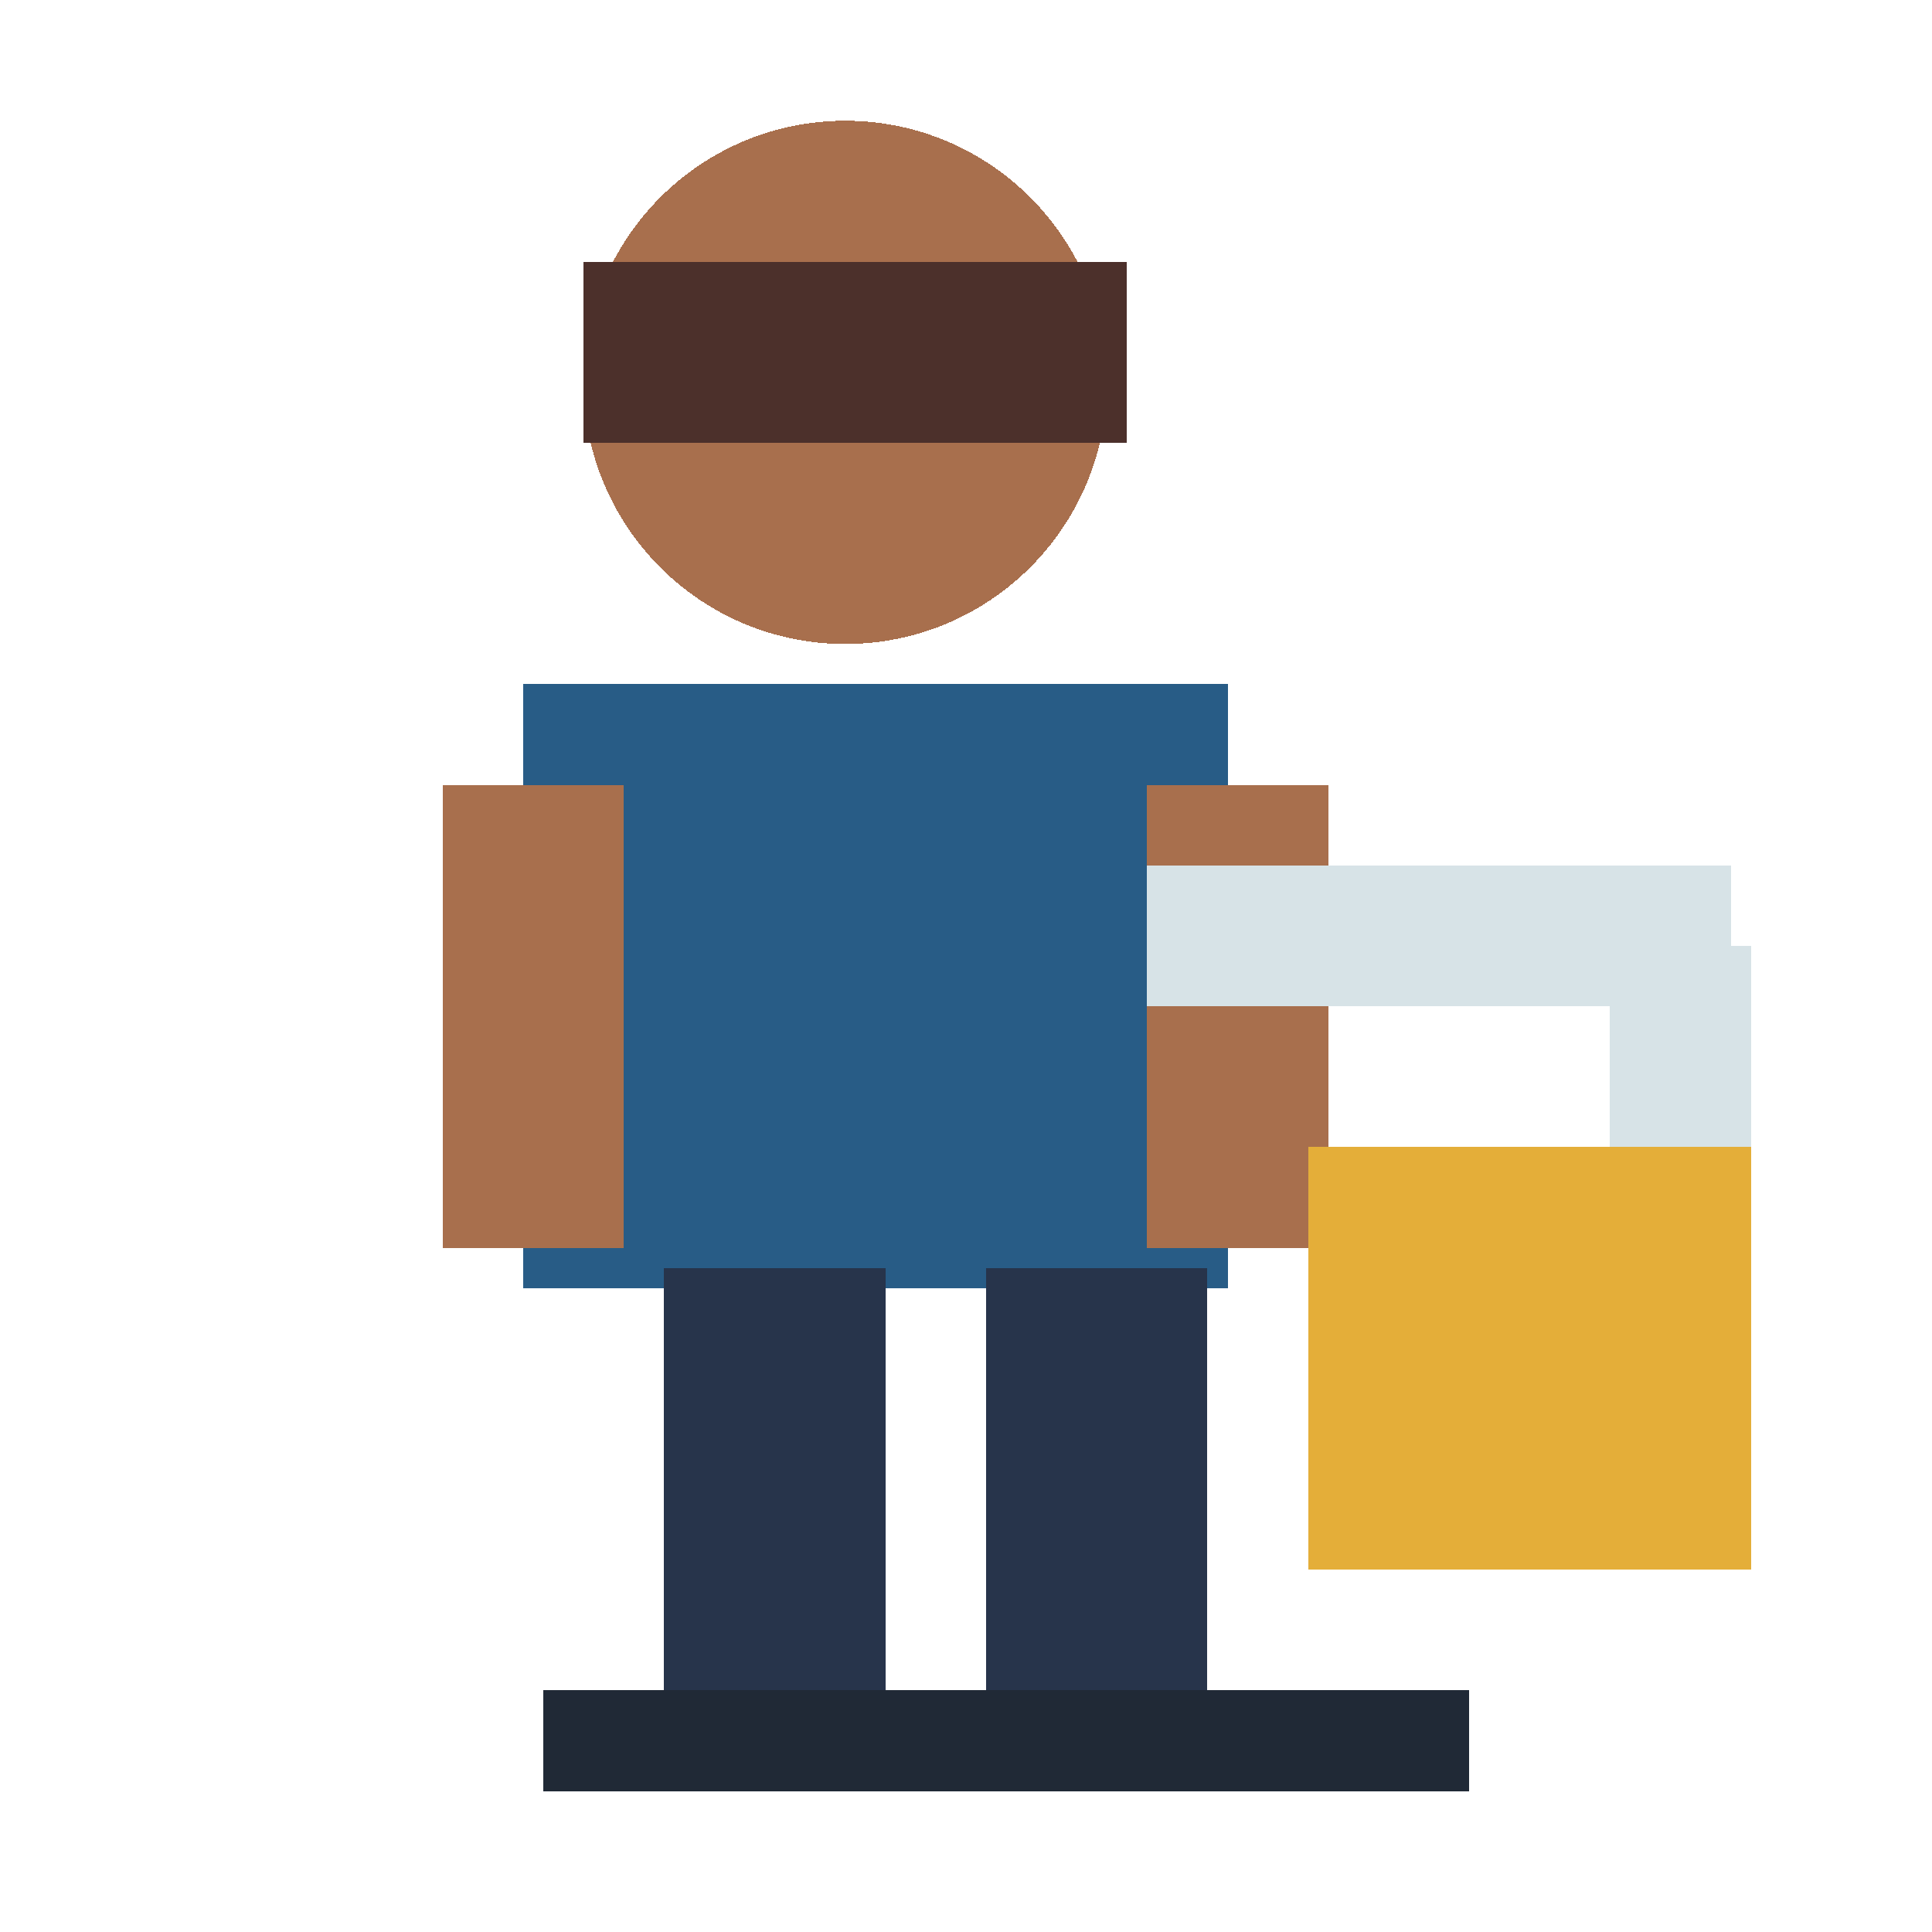
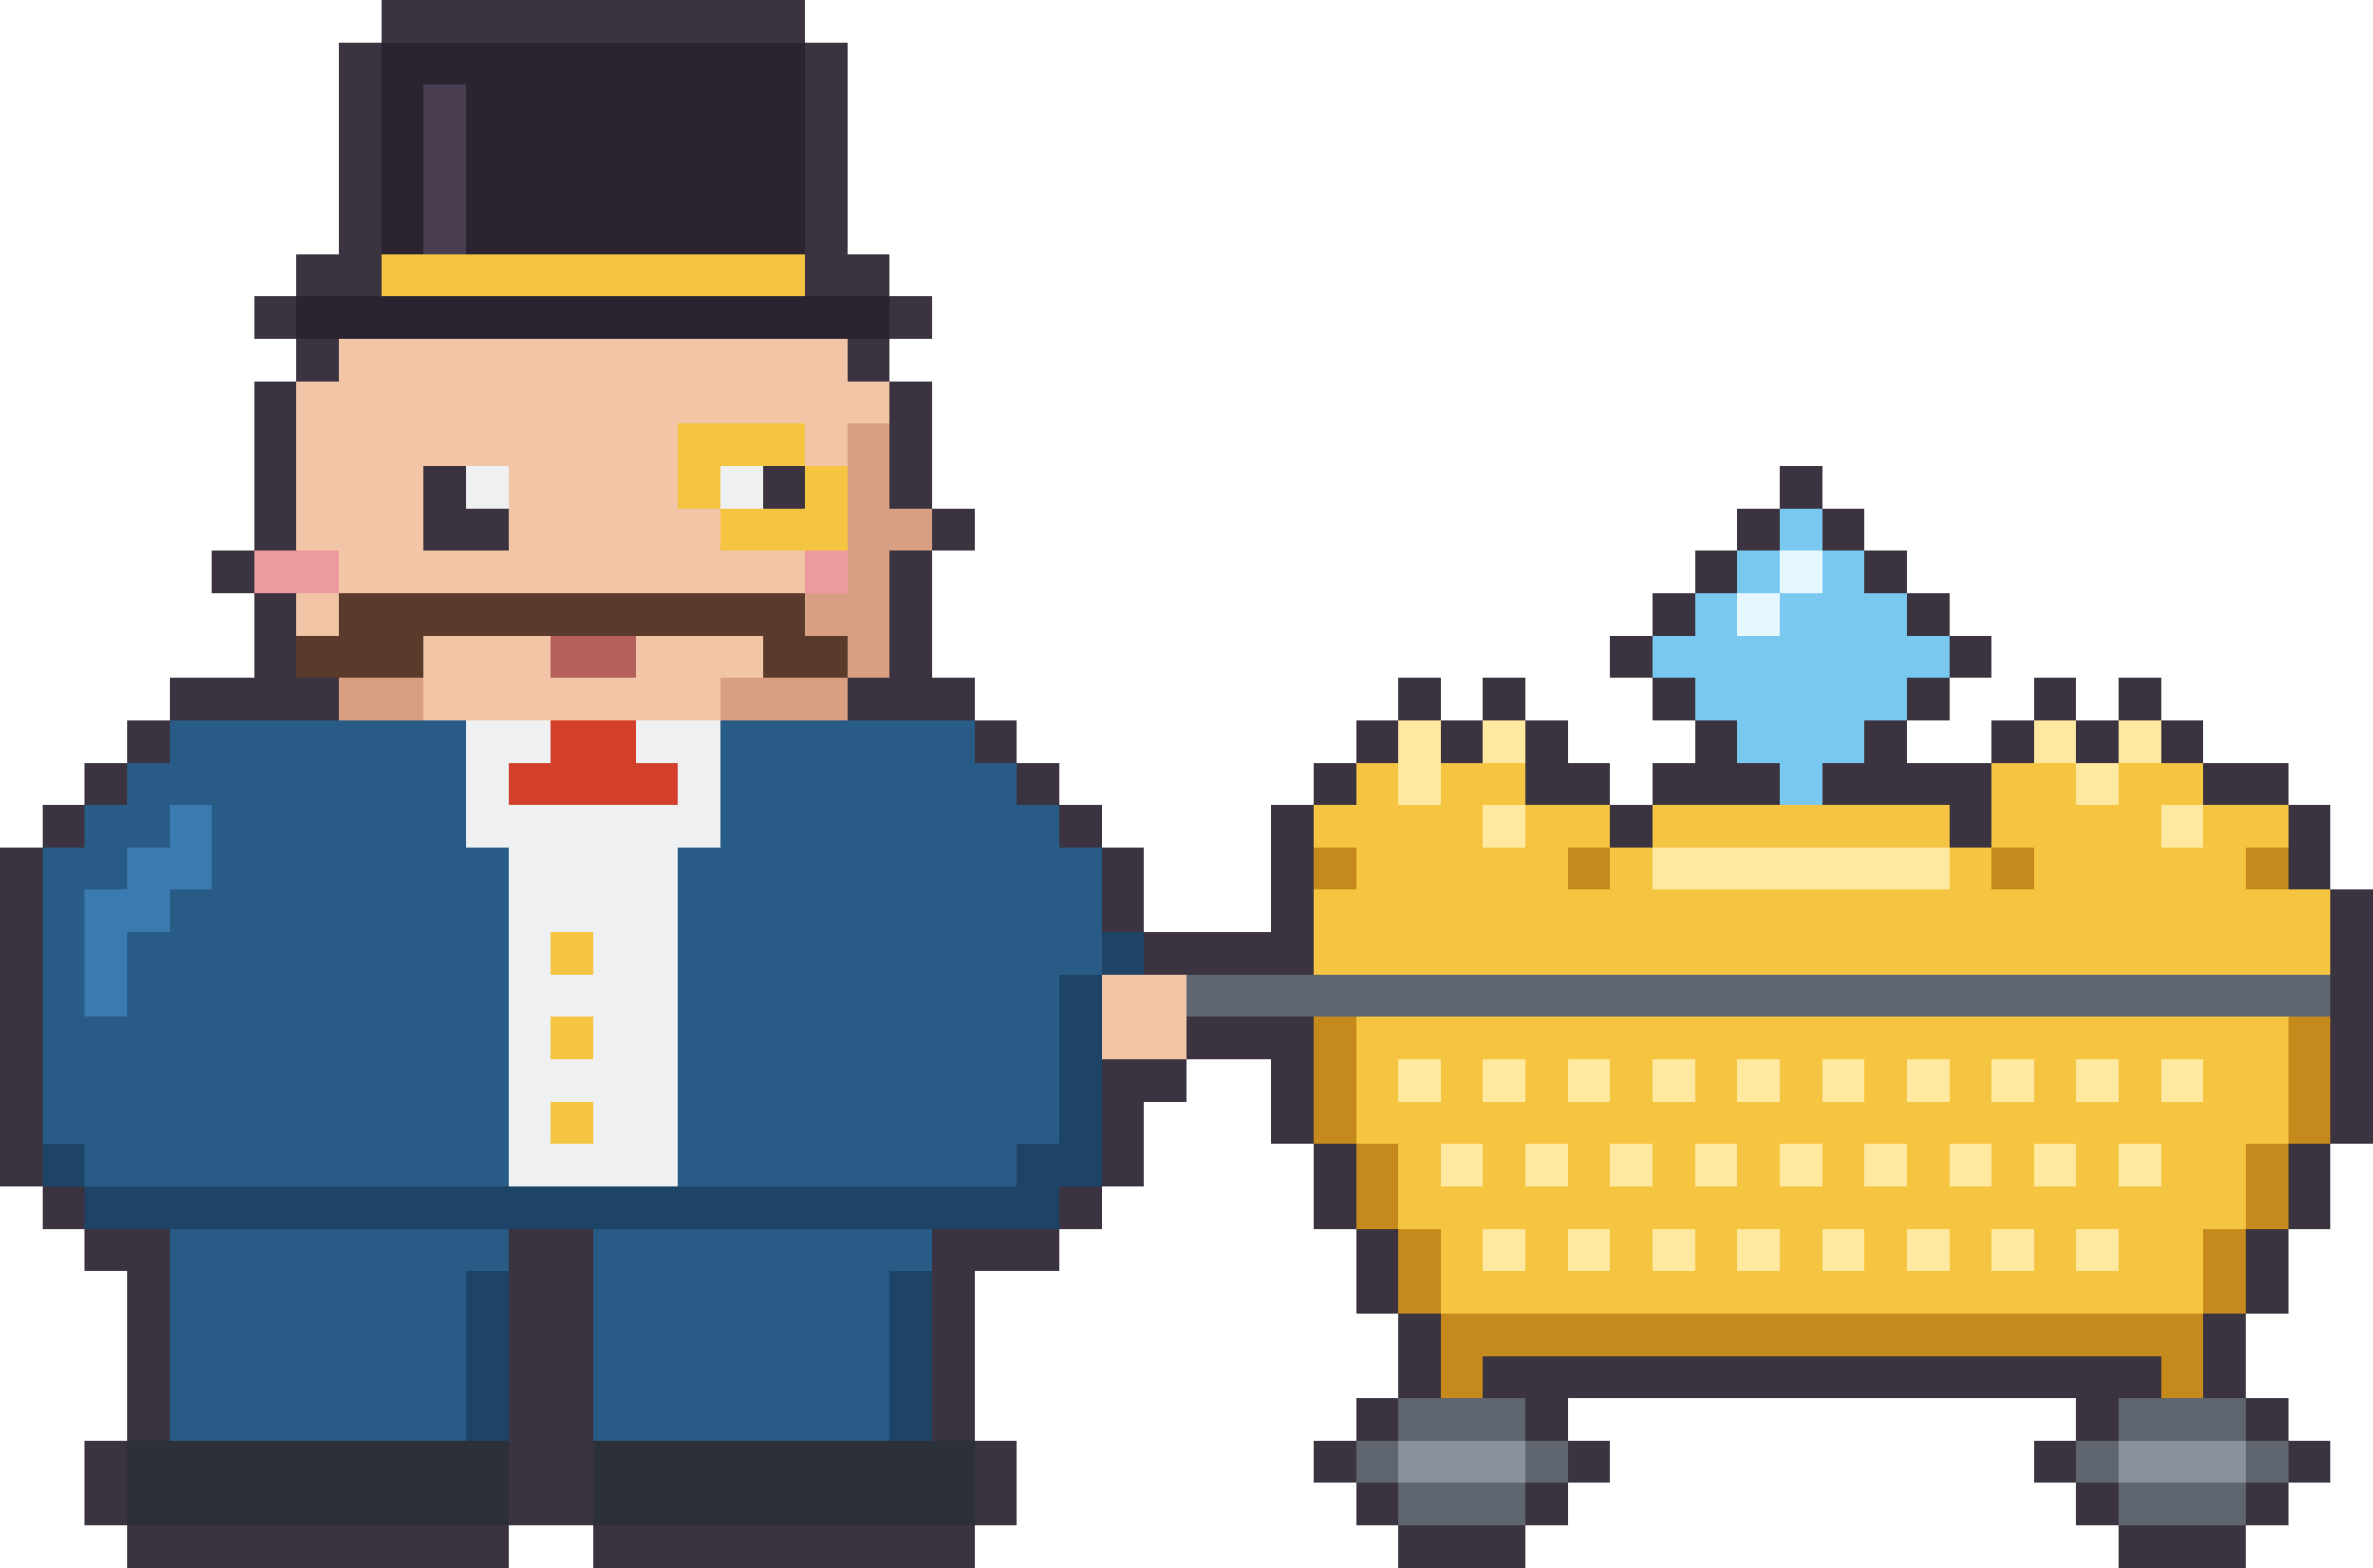
- <svg xmlns="http://www.w3.org/2000/svg" width="96" height="96" viewBox="0 0 96 96">
-   <g shape-rendering="crispEdges">
-     <circle cx="42" cy="19" r="13" fill="#a86f4d" />
-     <path d="M29 13h27v9H29z" fill="#4c302b" />
-     <path d="M26 34h35v30H26z" fill="#285c86" />
-     <path d="M33 63h11v21H33zM49 63h11v21H49z" fill="#27344b" />
-     <path d="M22 39h9v23h-9zM57 39h9v23h-9z" fill="#a86f4d" />
-     <path d="M57 43h29v7H57zM80 47h7v29h-7z" fill="#d7e3e7" />
-     <path d="M65 57h22v21H65z" fill="#e4ae39" />
-     <path d="M27 84h23v5H27zM50 84h23v5H50z" fill="#202936" />
-   </g>
+ <svg xmlns="http://www.w3.org/2000/svg" width="112" height="74" viewBox="0 0 56 37" shape-rendering="crispEdges">
+   <path fill="#3b3340" d="M9 0h10v1h-10zM8 1h1v1h-1zM19 1h1v1h-1zM8 2h1v1h-1zM19 2h1v1h-1zM8 3h1v1h-1zM19 3h1v1h-1zM8 4h1v1h-1zM19 4h1v1h-1zM8 5h1v1h-1zM19 5h1v1h-1zM7 6h2v1h-2zM19 6h2v1h-2zM6 7h1v1h-1zM21 7h1v1h-1zM7 8h1v1h-1zM20 8h1v1h-1zM6 9h1v1h-1zM21 9h1v1h-1zM6 10h1v1h-1zM21 10h1v1h-1zM6 11h1v1h-1zM10 11h1v1h-1zM18 11h1v1h-1zM21 11h1v1h-1zM42 11h1v1h-1zM6 12h1v1h-1zM10 12h2v1h-2zM22 12h1v1h-1zM41 12h1v1h-1zM43 12h1v1h-1zM5 13h1v1h-1zM21 13h1v1h-1zM40 13h1v1h-1zM44 13h1v1h-1zM6 14h1v1h-1zM21 14h1v1h-1zM39 14h1v1h-1zM45 14h1v1h-1zM6 15h1v1h-1zM21 15h1v1h-1zM38 15h1v1h-1zM46 15h1v1h-1zM4 16h4v1h-4zM20 16h3v1h-3zM33 16h1v1h-1zM35 16h1v1h-1zM39 16h1v1h-1zM45 16h1v1h-1zM48 16h1v1h-1zM50 16h1v1h-1zM3 17h1v1h-1zM23 17h1v1h-1zM32 17h1v1h-1zM34 17h1v1h-1zM36 17h1v1h-1zM40 17h1v1h-1zM44 17h1v1h-1zM47 17h1v1h-1zM49 17h1v1h-1zM51 17h1v1h-1zM2 18h1v1h-1zM24 18h1v1h-1zM31 18h1v1h-1zM36 18h2v1h-2zM39 18h3v1h-3zM43 18h4v1h-4zM52 18h2v1h-2zM1 19h1v1h-1zM25 19h1v1h-1zM30 19h1v1h-1zM38 19h1v1h-1zM46 19h1v1h-1zM54 19h1v1h-1zM0 20h1v1h-1zM26 20h1v1h-1zM30 20h1v1h-1zM54 20h1v1h-1zM0 21h1v1h-1zM26 21h1v1h-1zM30 21h1v1h-1zM55 21h1v1h-1zM0 22h1v1h-1zM27 22h4v1h-4zM55 22h1v1h-1zM0 23h1v1h-1zM55 23h1v1h-1zM0 24h1v1h-1zM28 24h3v1h-3zM55 24h1v1h-1zM0 25h1v1h-1zM26 25h2v1h-2zM30 25h1v1h-1zM55 25h1v1h-1zM0 26h1v1h-1zM26 26h1v1h-1zM30 26h1v1h-1zM55 26h1v1h-1zM0 27h1v1h-1zM26 27h1v1h-1zM31 27h1v1h-1zM54 27h1v1h-1zM1 28h1v1h-1zM25 28h1v1h-1zM31 28h1v1h-1zM54 28h1v1h-1zM2 29h2v1h-2zM12 29h2v1h-2zM22 29h3v1h-3zM32 29h1v1h-1zM53 29h1v1h-1zM3 30h1v1h-1zM12 30h2v1h-2zM22 30h1v1h-1zM32 30h1v1h-1zM53 30h1v1h-1zM3 31h1v1h-1zM12 31h2v1h-2zM22 31h1v1h-1zM33 31h1v1h-1zM52 31h1v1h-1zM3 32h1v1h-1zM12 32h2v1h-2zM22 32h1v1h-1zM33 32h1v1h-1zM35 32h16v1h-16zM52 32h1v1h-1zM3 33h1v1h-1zM12 33h2v1h-2zM22 33h1v1h-1zM32 33h1v1h-1zM36 33h1v1h-1zM49 33h1v1h-1zM53 33h1v1h-1zM2 34h1v1h-1zM12 34h2v1h-2zM23 34h1v1h-1zM31 34h1v1h-1zM37 34h1v1h-1zM48 34h1v1h-1zM54 34h1v1h-1zM2 35h1v1h-1zM12 35h2v1h-2zM23 35h1v1h-1zM32 35h1v1h-1zM36 35h1v1h-1zM49 35h1v1h-1zM53 35h1v1h-1zM3 36h9v1h-9zM14 36h9v1h-9zM33 36h3v1h-3zM50 36h3v1h-3z" />
+   <path fill="#2b2430" d="M9 1h10v1h-10zM9 2h1v1h-1zM11 2h8v1h-8zM9 3h1v1h-1zM11 3h8v1h-8zM9 4h1v1h-1zM11 4h8v1h-8zM9 5h1v1h-1zM11 5h8v1h-8zM7 7h14v1h-14z" />
+   <path fill="#4a3f52" d="M10 2h1v1h-1zM10 3h1v1h-1zM10 4h1v1h-1zM10 5h1v1h-1z" />
+   <path fill="#f5c542" d="M9 6h10v1h-10zM16 10h3v1h-3zM16 11h1v1h-1zM19 11h1v1h-1zM17 12h3v1h-3zM32 18h1v1h-1zM34 18h2v1h-2zM47 18h2v1h-2zM50 18h2v1h-2zM31 19h4v1h-4zM36 19h2v1h-2zM39 19h7v1h-7zM47 19h4v1h-4zM52 19h2v1h-2zM32 20h5v1h-5zM38 20h1v1h-1zM46 20h1v1h-1zM48 20h5v1h-5zM31 21h24v1h-24zM13 22h1v1h-1zM31 22h24v1h-24zM13 24h1v1h-1zM32 24h22v1h-22zM32 25h1v1h-1zM34 25h1v1h-1zM36 25h1v1h-1zM38 25h1v1h-1zM40 25h1v1h-1zM42 25h1v1h-1zM44 25h1v1h-1zM46 25h1v1h-1zM48 25h1v1h-1zM50 25h1v1h-1zM52 25h2v1h-2zM13 26h1v1h-1zM32 26h22v1h-22zM33 27h1v1h-1zM35 27h1v1h-1zM37 27h1v1h-1zM39 27h1v1h-1zM41 27h1v1h-1zM43 27h1v1h-1zM45 27h1v1h-1zM47 27h1v1h-1zM49 27h1v1h-1zM51 27h2v1h-2zM33 28h20v1h-20zM34 29h1v1h-1zM36 29h1v1h-1zM38 29h1v1h-1zM40 29h1v1h-1zM42 29h1v1h-1zM44 29h1v1h-1zM46 29h1v1h-1zM48 29h1v1h-1zM50 29h2v1h-2zM34 30h18v1h-18z" />
+   <path fill="#f1c5a6" d="M8 8h12v1h-12zM7 9h14v1h-14zM7 10h9v1h-9zM19 10h1v1h-1zM7 11h3v1h-3zM12 11h4v1h-4zM7 12h3v1h-3zM12 12h5v1h-5zM8 13h11v1h-11zM7 14h1v1h-1zM10 15h3v1h-3zM15 15h3v1h-3zM10 16h7v1h-7zM26 23h2v1h-2zM26 24h2v1h-2z" />
+   <path fill="#d99f82" d="M20 10h1v1h-1zM20 11h1v1h-1zM20 12h2v1h-2zM20 13h1v1h-1zM19 14h2v1h-2zM20 15h1v1h-1zM8 16h2v1h-2zM17 16h3v1h-3z" />
+   <path fill="#eef0f2" d="M11 11h1v1h-1zM17 11h1v1h-1zM11 17h2v1h-2zM15 17h2v1h-2zM11 18h1v1h-1zM16 18h1v1h-1zM11 19h6v1h-6zM12 20h4v1h-4zM12 21h4v1h-4zM12 22h1v1h-1zM14 22h2v1h-2zM12 23h4v1h-4zM12 24h1v1h-1zM14 24h2v1h-2zM12 25h4v1h-4zM12 26h1v1h-1zM14 26h2v1h-2zM12 27h4v1h-4z" />
+   <path fill="#78c8f0" d="M42 12h1v1h-1zM41 13h1v1h-1zM43 13h1v1h-1zM40 14h1v1h-1zM42 14h3v1h-3zM39 15h7v1h-7zM40 16h5v1h-5zM41 17h3v1h-3zM42 18h1v1h-1z" />
+   <path fill="#ec9aa0" d="M6 13h2v1h-2zM19 13h1v1h-1z" />
+   <path fill="#e6f7ff" d="M42 13h1v1h-1zM41 14h1v1h-1z" />
+   <path fill="#5a3a2a" d="M8 14h11v1h-11zM7 15h3v1h-3zM18 15h2v1h-2z" />
+   <path fill="#b5605a" d="M13 15h2v1h-2z" />
+   <path fill="#285c86" d="M4 17h7v1h-7zM17 17h6v1h-6zM3 18h8v1h-8zM17 18h7v1h-7zM2 19h2v1h-2zM5 19h6v1h-6zM17 19h8v1h-8zM1 20h2v1h-2zM5 20h7v1h-7zM16 20h10v1h-10zM1 21h1v1h-1zM4 21h8v1h-8zM16 21h10v1h-10zM1 22h1v1h-1zM3 22h9v1h-9zM16 22h10v1h-10zM1 23h1v1h-1zM3 23h9v1h-9zM16 23h9v1h-9zM1 24h11v1h-11zM16 24h9v1h-9zM1 25h11v1h-11zM16 25h9v1h-9zM1 26h11v1h-11zM16 26h9v1h-9zM2 27h10v1h-10zM16 27h8v1h-8zM4 29h8v1h-8zM14 29h8v1h-8zM4 30h7v1h-7zM14 30h7v1h-7zM4 31h7v1h-7zM14 31h7v1h-7zM4 32h7v1h-7zM14 32h7v1h-7zM4 33h7v1h-7zM14 33h7v1h-7z" />
+   <path fill="#d2402c" d="M13 17h2v1h-2zM12 18h4v1h-4z" />
+   <path fill="#ffe9a0" d="M33 17h1v1h-1zM35 17h1v1h-1zM48 17h1v1h-1zM50 17h1v1h-1zM33 18h1v1h-1zM49 18h1v1h-1zM35 19h1v1h-1zM51 19h1v1h-1zM39 20h7v1h-7zM33 25h1v1h-1zM35 25h1v1h-1zM37 25h1v1h-1zM39 25h1v1h-1zM41 25h1v1h-1zM43 25h1v1h-1zM45 25h1v1h-1zM47 25h1v1h-1zM49 25h1v1h-1zM51 25h1v1h-1zM34 27h1v1h-1zM36 27h1v1h-1zM38 27h1v1h-1zM40 27h1v1h-1zM42 27h1v1h-1zM44 27h1v1h-1zM46 27h1v1h-1zM48 27h1v1h-1zM50 27h1v1h-1zM35 29h1v1h-1zM37 29h1v1h-1zM39 29h1v1h-1zM41 29h1v1h-1zM43 29h1v1h-1zM45 29h1v1h-1zM47 29h1v1h-1zM49 29h1v1h-1z" />
+   <path fill="#3a7ab0" d="M4 19h1v1h-1zM3 20h2v1h-2zM2 21h2v1h-2zM2 22h1v1h-1zM2 23h1v1h-1z" />
+   <path fill="#c58a1b" d="M31 20h1v1h-1zM37 20h1v1h-1zM47 20h1v1h-1zM53 20h1v1h-1zM31 24h1v1h-1zM54 24h1v1h-1zM31 25h1v1h-1zM54 25h1v1h-1zM31 26h1v1h-1zM54 26h1v1h-1zM32 27h1v1h-1zM53 27h1v1h-1zM32 28h1v1h-1zM53 28h1v1h-1zM33 29h1v1h-1zM52 29h1v1h-1zM33 30h1v1h-1zM52 30h1v1h-1zM34 31h18v1h-18zM34 32h1v1h-1zM51 32h1v1h-1z" />
+   <path fill="#1d4466" d="M26 22h1v1h-1zM25 23h1v1h-1zM25 24h1v1h-1zM25 25h1v1h-1zM25 26h1v1h-1zM1 27h1v1h-1zM24 27h2v1h-2zM2 28h23v1h-23zM11 30h1v1h-1zM21 30h1v1h-1zM11 31h1v1h-1zM21 31h1v1h-1zM11 32h1v1h-1zM21 32h1v1h-1zM11 33h1v1h-1zM21 33h1v1h-1z" />
+   <path fill="#5f6670" d="M28 23h27v1h-27zM33 33h3v1h-3zM50 33h3v1h-3zM32 34h1v1h-1zM36 34h1v1h-1zM49 34h1v1h-1zM53 34h1v1h-1zM33 35h3v1h-3zM50 35h3v1h-3z" />
+   <path fill="#2c3038" d="M3 34h9v1h-9zM14 34h9v1h-9zM3 35h9v1h-9zM14 35h9v1h-9z" />
+   <path fill="#8a919b" d="M33 34h3v1h-3zM50 34h3v1h-3z" />
</svg>
